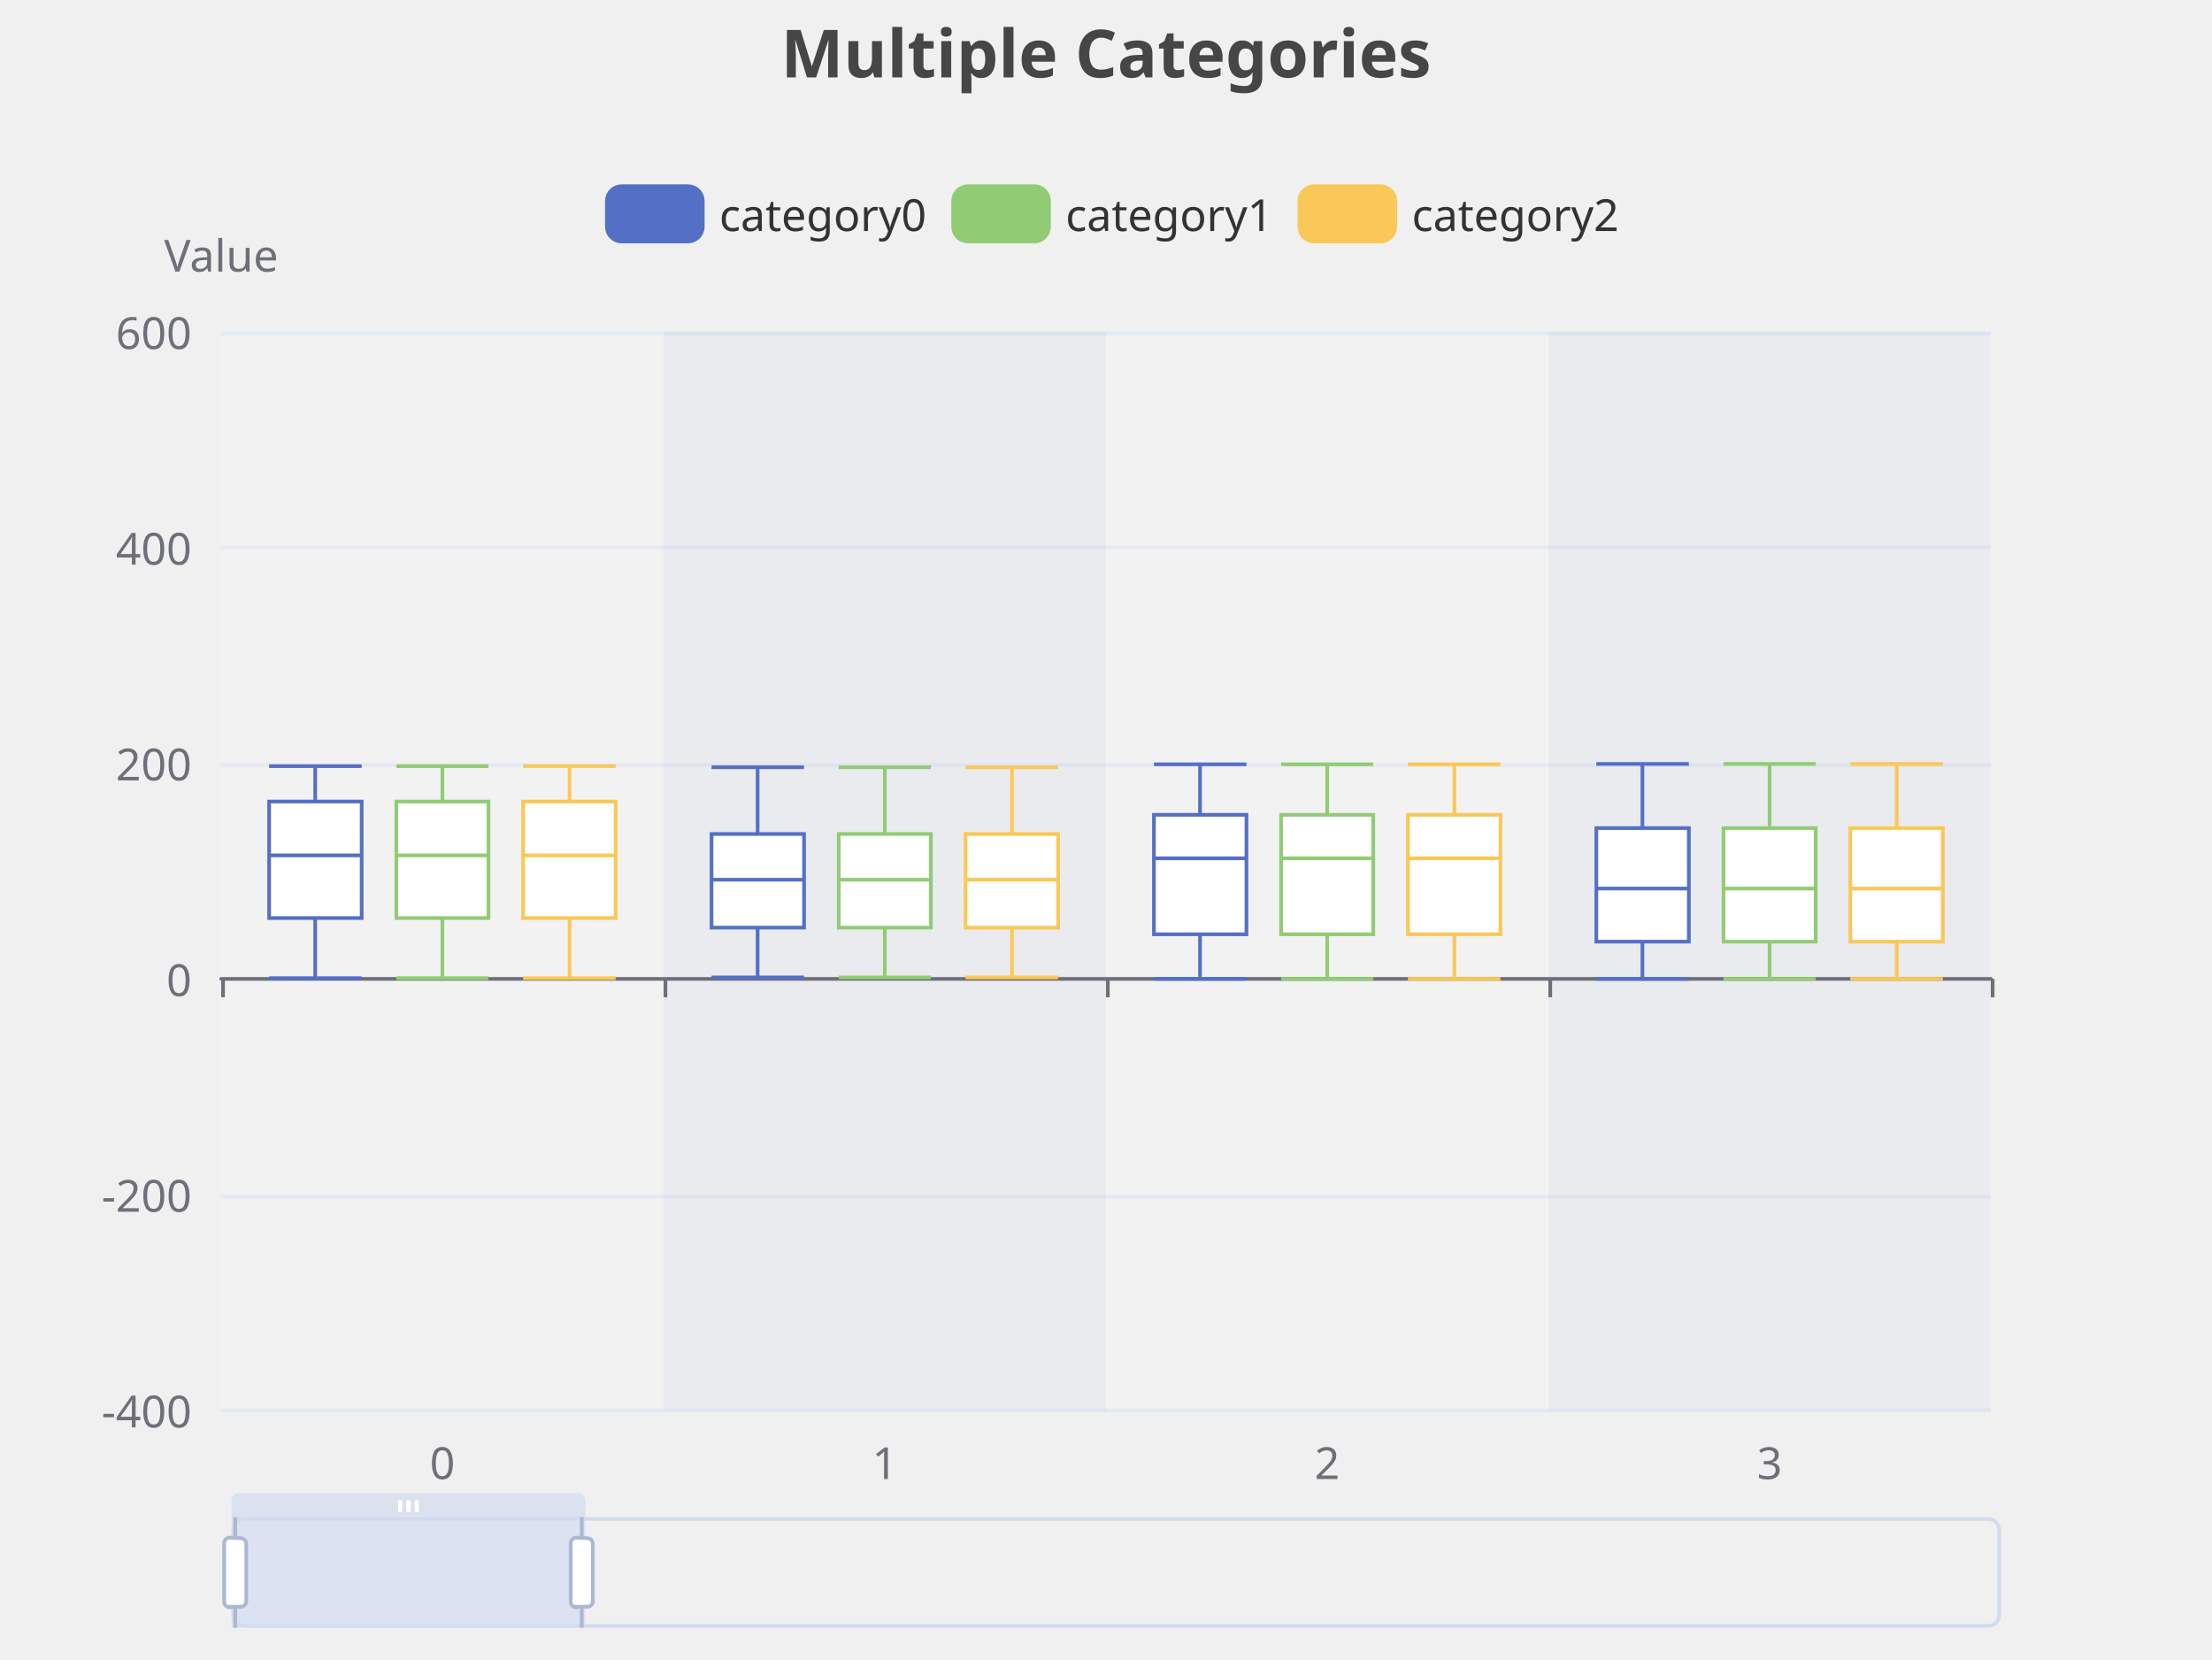
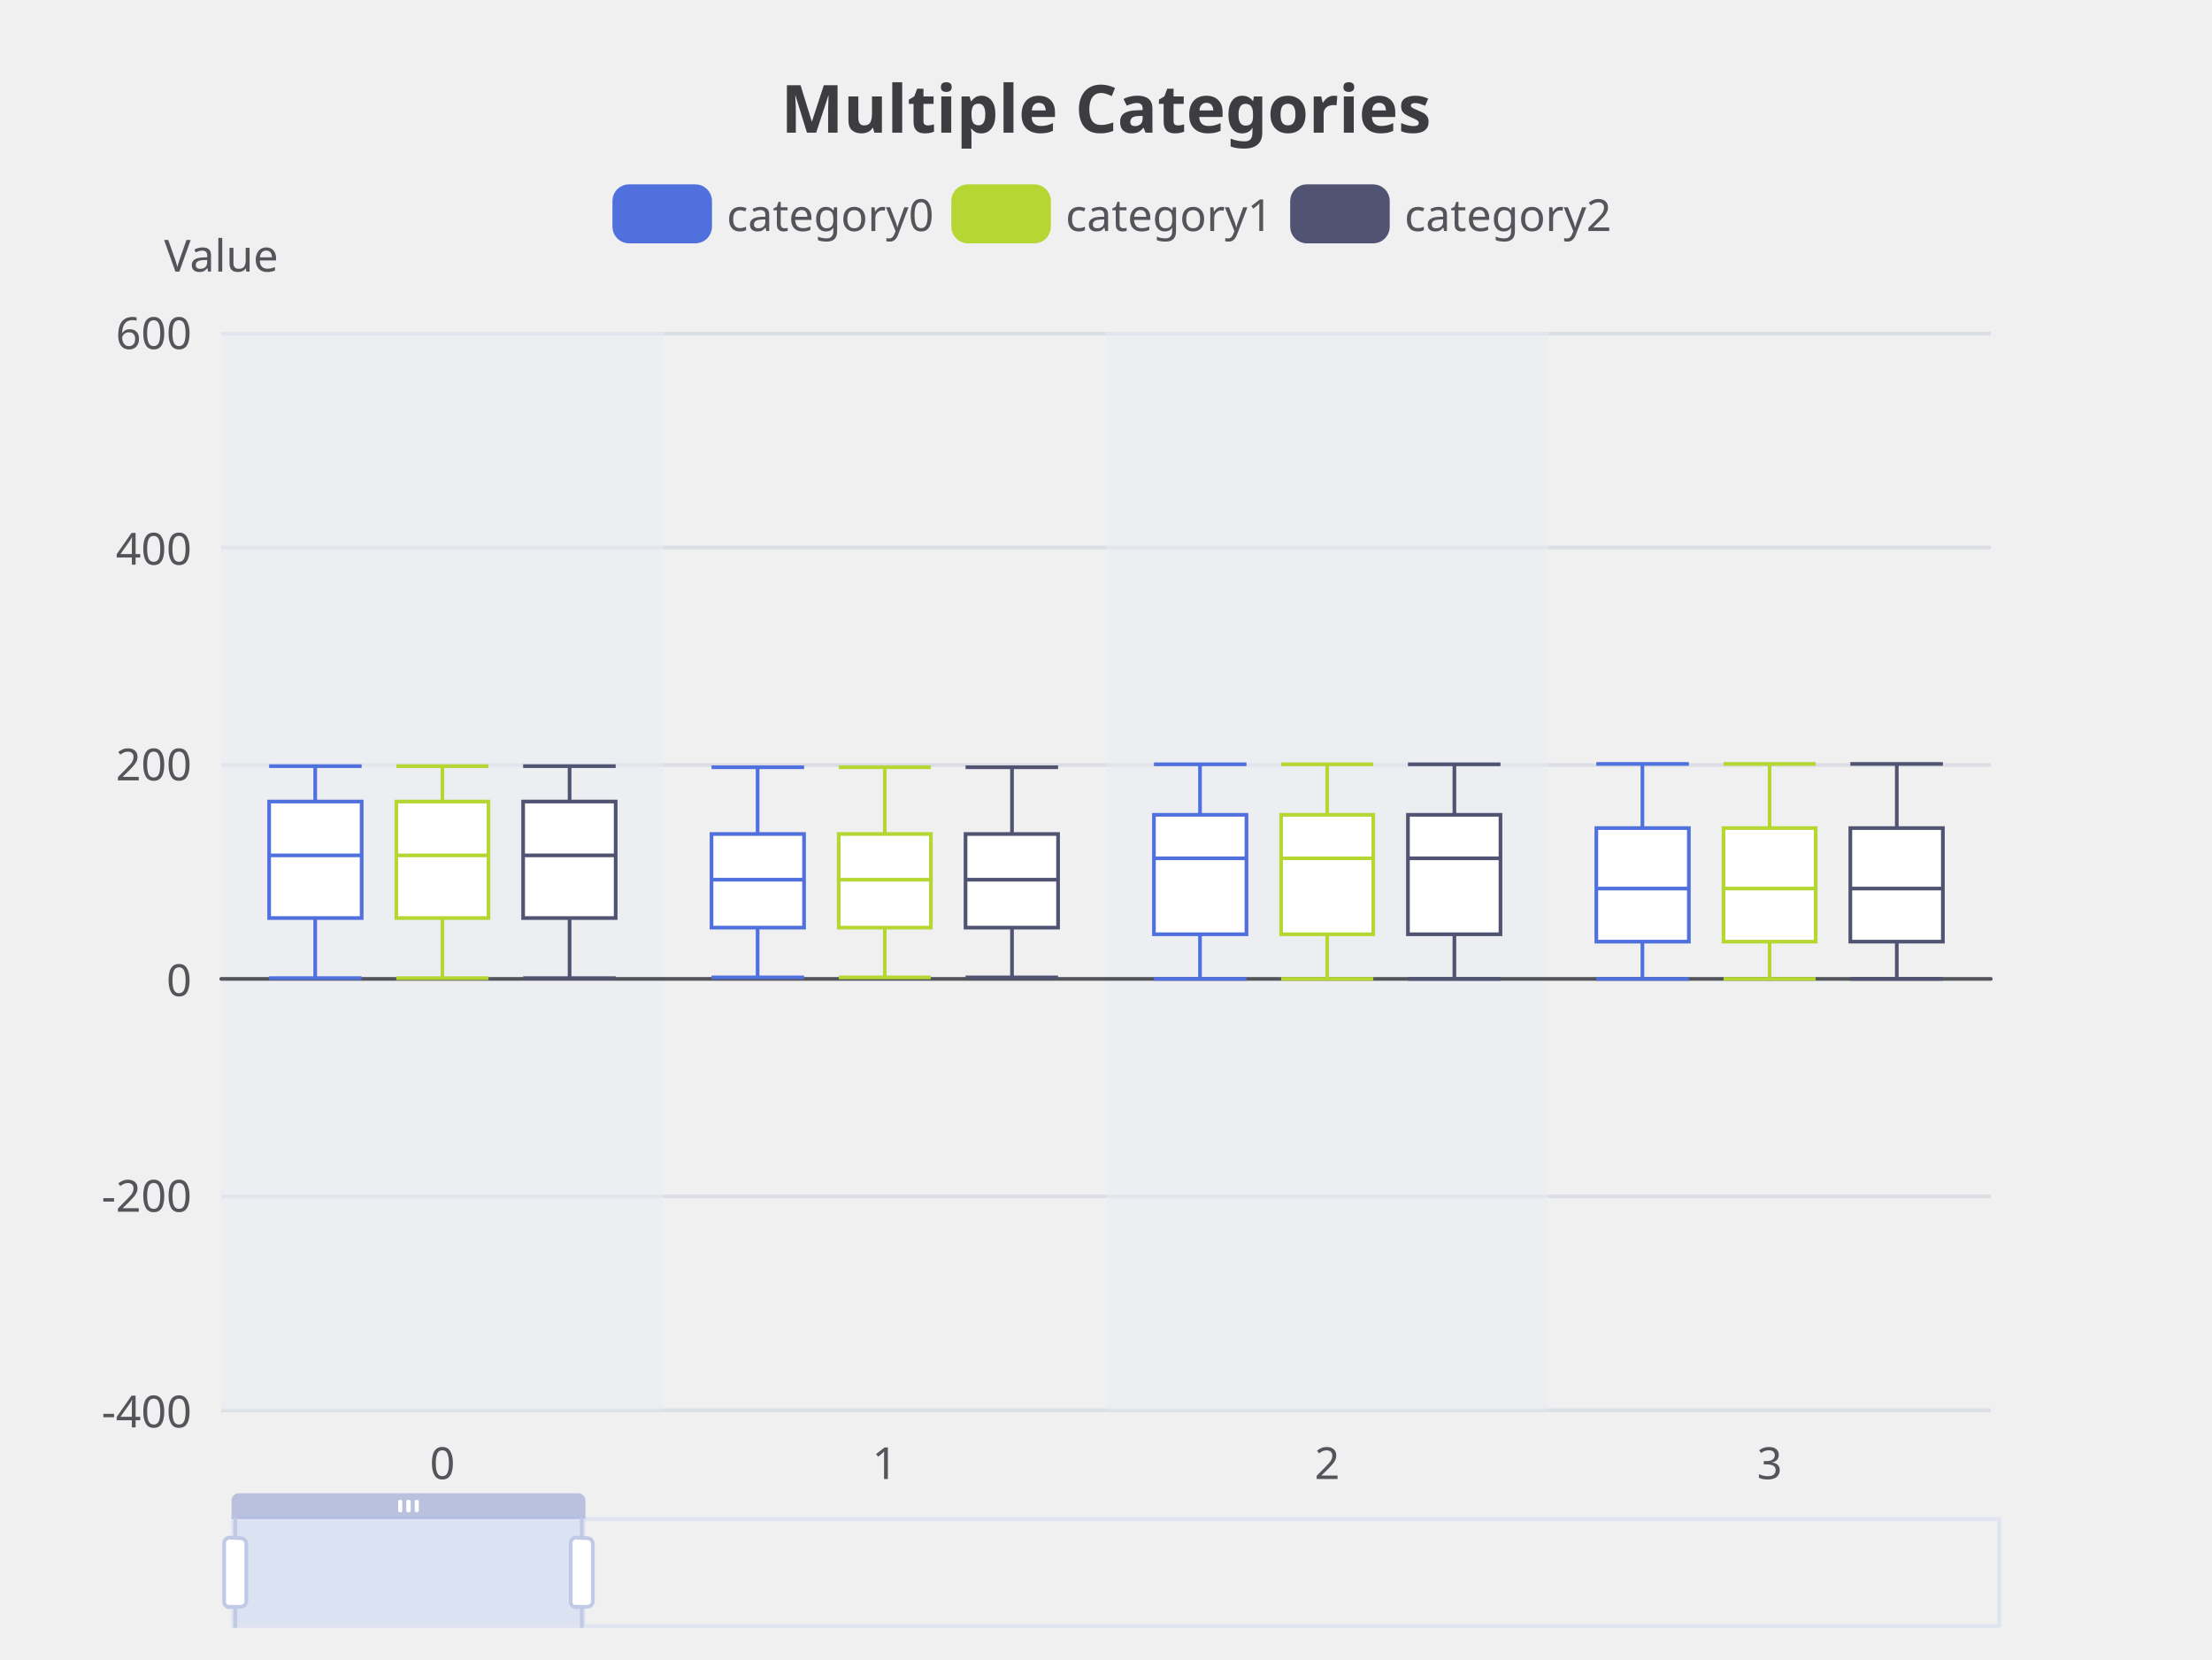
<svg xmlns="http://www.w3.org/2000/svg" width="600" height="450" version="1.1" baseProfile="full" viewBox="0 0 600 450">
  <rect width="600" height="450" x="0" y="0" fill="none" />
-   <path d="M60 382.5L540 382.5" fill="transparent" stroke="#E0E6F1" class="zr13-cls-45" />
-   <path d="M60 324.5L540 324.5" fill="transparent" stroke="#E0E6F1" class="zr13-cls-45" />
-   <path d="M60 265.5L540 265.5" fill="transparent" stroke="#E0E6F1" class="zr13-cls-45" />
-   <path d="M60 207.5L540 207.5" fill="transparent" stroke="#E0E6F1" class="zr13-cls-45" />
-   <path d="M60 148.5L540 148.5" fill="transparent" stroke="#E0E6F1" class="zr13-cls-45" />
-   <path d="M60 90.5L540 90.5" fill="transparent" stroke="#E0E6F1" class="zr13-cls-45" />
-   <path d="M60 90l120 0l0 292.5l-120 0Z" fill="rgb(250,250,250)" fill-opacity="0.2" class="zr13-cls-45" />
-   <path d="M180 90l120 0l0 292.5l-120 0Z" fill="rgb(210,219,238)" fill-opacity="0.2" class="zr13-cls-45" />
-   <path d="M300 90l120 0l0 292.5l-120 0Z" fill="rgb(250,250,250)" fill-opacity="0.2" class="zr13-cls-45" />
-   <path d="M420 90l120 0l0 292.5l-120 0Z" fill="rgb(210,219,238)" fill-opacity="0.2" class="zr13-cls-45" />
-   <text dominant-baseline="central" text-anchor="middle" style="font-size:12px;font-family:sans-serif;" y="-6" transform="translate(60 75)" fill="#6E7079">Value</text>
-   <path d="M60 265.5L540 265.5" fill="transparent" stroke="#6E7079" stroke-linecap="round" class="zr13-cls-45" />
-   <path d="M60.5 265.5L60.5 270.5" fill="transparent" stroke="#6E7079" class="zr13-cls-45" />
-   <path d="M180.5 265.5L180.5 270.5" fill="transparent" stroke="#6E7079" class="zr13-cls-45" />
-   <path d="M300.5 265.5L300.5 270.5" fill="transparent" stroke="#6E7079" class="zr13-cls-45" />
-   <path d="M420.5 265.5L420.5 270.5" fill="transparent" stroke="#6E7079" class="zr13-cls-45" />
-   <path d="M540.5 265.5L540.5 270.5" fill="transparent" stroke="#6E7079" class="zr13-cls-45" />
-   <text dominant-baseline="central" text-anchor="end" style="font-size:12px;font-family:sans-serif;" transform="translate(52 382.5)" fill="#6E7079">-400</text>
-   <text dominant-baseline="central" text-anchor="end" style="font-size:12px;font-family:sans-serif;" transform="translate(52 324)" fill="#6E7079">-200</text>
-   <text dominant-baseline="central" text-anchor="end" style="font-size:12px;font-family:sans-serif;" transform="translate(52 265.5)" fill="#6E7079">0</text>
-   <text dominant-baseline="central" text-anchor="end" style="font-size:12px;font-family:sans-serif;" transform="translate(52 207)" fill="#6E7079">200</text>
-   <text dominant-baseline="central" text-anchor="end" style="font-size:12px;font-family:sans-serif;" transform="translate(52 148.5)" fill="#6E7079">400</text>
-   <text dominant-baseline="central" text-anchor="end" style="font-size:12px;font-family:sans-serif;" transform="translate(52 90)" fill="#6E7079">600</text>
-   <text dominant-baseline="central" text-anchor="middle" style="font-size:12px;font-family:sans-serif;" y="6" transform="translate(120 390.5)" fill="#6E7079">0</text>
-   <text dominant-baseline="central" text-anchor="middle" style="font-size:12px;font-family:sans-serif;" y="6" transform="translate(240 390.5)" fill="#6E7079">1</text>
-   <text dominant-baseline="central" text-anchor="middle" style="font-size:12px;font-family:sans-serif;" y="6" transform="translate(360 390.5)" fill="#6E7079">2</text>
-   <text dominant-baseline="central" text-anchor="middle" style="font-size:12px;font-family:sans-serif;" y="6" transform="translate(480 390.5)" fill="#6E7079">3</text>
-   <path d="M73 249L98.1 249L98.1 217.4L73 217.4ZM85.5 265.3L85.5 249M85.5 207.8L85.5 217.4M73 265.3L98.1 265.3M73 207.8L98.1 207.8M73 232L98.1 232" fill="#fff" stroke="#5470c6" ecmeta_series_index="0" ecmeta_data_index="0" ecmeta_ssr_type="chart" class="zr13-cls-46" />
-   <path d="M193 251.6L218.1 251.6L218.1 226.2L193 226.2ZM205.5 265.1L205.5 251.6M205.5 208.1L205.5 226.2M193 265.1L218.1 265.1M193 208.1L218.1 208.1M193 238.6L218.1 238.6" fill="#fff" stroke="#5470c6" ecmeta_series_index="0" ecmeta_data_index="1" ecmeta_ssr_type="chart" class="zr13-cls-46" />
-   <path d="M313 253.4L338.1 253.4L338.1 221L313 221ZM325.5 265.5L325.5 253.4M325.5 207.3L325.5 221M313 265.5L338.1 265.5M313 207.3L338.1 207.3M313 232.8L338.1 232.8" fill="#fff" stroke="#5470c6" ecmeta_series_index="0" ecmeta_data_index="2" ecmeta_ssr_type="chart" class="zr13-cls-46" />
-   <path d="M433 255.4L458.1 255.4L458.1 224.6L433 224.6ZM445.5 265.5L445.5 255.4M445.5 207.2L445.5 224.6M433 265.5L458.1 265.5M433 207.2L458.1 207.2M433 241L458.1 241" fill="#fff" stroke="#5470c6" ecmeta_series_index="0" ecmeta_data_index="3" ecmeta_ssr_type="chart" class="zr13-cls-46" />
-   <path d="M107.5 249L132.5 249L132.5 217.4L107.5 217.4ZM120 265.3L120 249M120 207.8L120 217.4M107.5 265.3L132.5 265.3M107.5 207.8L132.5 207.8M107.5 232L132.5 232" fill="#fff" stroke="#91cc75" ecmeta_series_index="1" ecmeta_data_index="0" ecmeta_ssr_type="chart" class="zr13-cls-46" />
-   <path d="M227.5 251.6L252.5 251.6L252.5 226.2L227.5 226.2ZM240 265.1L240 251.6M240 208.1L240 226.2M227.5 265.1L252.5 265.1M227.5 208.1L252.5 208.1M227.5 238.6L252.5 238.6" fill="#fff" stroke="#91cc75" ecmeta_series_index="1" ecmeta_data_index="1" ecmeta_ssr_type="chart" class="zr13-cls-46" />
-   <path d="M347.5 253.4L372.5 253.4L372.5 221L347.5 221ZM360 265.5L360 253.4M360 207.3L360 221M347.5 265.5L372.5 265.5M347.5 207.3L372.5 207.3M347.5 232.8L372.5 232.8" fill="#fff" stroke="#91cc75" ecmeta_series_index="1" ecmeta_data_index="2" ecmeta_ssr_type="chart" class="zr13-cls-46" />
-   <path d="M467.5 255.4L492.5 255.4L492.5 224.6L467.5 224.6ZM480 265.5L480 255.4M480 207.2L480 224.6M467.5 265.5L492.5 265.5M467.5 207.2L492.5 207.2M467.5 241L492.5 241" fill="#fff" stroke="#91cc75" ecmeta_series_index="1" ecmeta_data_index="3" ecmeta_ssr_type="chart" class="zr13-cls-46" />
-   <path d="M141.9 249L167 249L167 217.4L141.9 217.4ZM154.5 265.3L154.5 249M154.5 207.8L154.5 217.4M141.9 265.3L167 265.3M141.9 207.8L167 207.8M141.9 232L167 232" fill="#fff" stroke="#fac858" ecmeta_series_index="2" ecmeta_data_index="0" ecmeta_ssr_type="chart" class="zr13-cls-46" />
-   <path d="M261.9 251.6L287 251.6L287 226.2L261.9 226.2ZM274.5 265.1L274.5 251.6M274.5 208.1L274.5 226.2M261.9 265.1L287 265.1M261.9 208.1L287 208.1M261.9 238.6L287 238.6" fill="#fff" stroke="#fac858" ecmeta_series_index="2" ecmeta_data_index="1" ecmeta_ssr_type="chart" class="zr13-cls-46" />
-   <path d="M381.9 253.4L407 253.4L407 221L381.9 221ZM394.5 265.5L394.5 253.4M394.5 207.3L394.5 221M381.9 265.5L407 265.5M381.9 207.3L407 207.3M381.9 232.8L407 232.8" fill="#fff" stroke="#fac858" ecmeta_series_index="2" ecmeta_data_index="2" ecmeta_ssr_type="chart" class="zr13-cls-46" />
-   <path d="M501.9 255.4L527 255.4L527 224.6L501.9 224.6ZM514.5 265.5L514.5 255.4M514.5 207.2L514.5 224.6M501.9 265.5L527 265.5M501.9 207.2L527 207.2M501.9 241L527 241" fill="#fff" stroke="#fac858" ecmeta_series_index="2" ecmeta_data_index="3" ecmeta_ssr_type="chart" class="zr13-cls-46" />
-   <path d="M0 0l480 0l0 30l-480 0Z" transform="matrix(1,0,0,-1,62.8,441.5)" fill="rgb(47,69,84)" fill-opacity="0" class="zr13-cls-45" />
-   <path d="M-5 -5l281.8 0l0 26l-281.8 0Z" transform="translate(164.12 50)" fill="rgb(0,0,0)" fill-opacity="0" stroke="#ccc" stroke-width="0" class="zr13-cls-45" />
-   <path d="M3.5 0L21.5 0A3.5 3.5 0 0 1 25 3.5L25 10.5A3.5 3.5 0 0 1 21.5 14L3.5 14A3.5 3.5 0 0 1 0 10.5L0 3.5A3.5 3.5 0 0 1 3.5 0" transform="translate(165.12 51)" fill="#5470c6" stroke="#5470c6" stroke-width="2" stroke-linecap="butt" stroke-miterlimit="10" ecmeta_series_index="0" ecmeta_data_index="0" ecmeta_ssr_type="legend" ecmeta_silent="true" class="zr13-cls-45" />
-   <text dominant-baseline="central" text-anchor="start" style="font-size:12px;font-family:sans-serif;" x="30" y="7" transform="translate(165.12 51)" fill="#333">category0</text>
-   <path d="M-1 -1l83.9 0l0 16l-83.9 0Z" transform="translate(165.12 51)" fill="transparent" ecmeta_series_index="0" ecmeta_data_index="0" ecmeta_ssr_type="legend" class="zr13-cls-47" />
-   <path d="M3.5 0L21.5 0A3.5 3.5 0 0 1 25 3.5L25 10.5A3.5 3.5 0 0 1 21.5 14L3.5 14A3.5 3.5 0 0 1 0 10.5L0 3.5A3.5 3.5 0 0 1 3.5 0" transform="translate(259.04 51)" fill="#91cc75" stroke="#91cc75" stroke-width="2" stroke-linecap="butt" stroke-miterlimit="10" ecmeta_series_index="1" ecmeta_data_index="1" ecmeta_ssr_type="legend" ecmeta_silent="true" class="zr13-cls-45" />
-   <text dominant-baseline="central" text-anchor="start" style="font-size:12px;font-family:sans-serif;" x="30" y="7" transform="translate(259.04 51)" fill="#333">category1</text>
-   <path d="M-1 -1l83.9 0l0 16l-83.9 0Z" transform="translate(259.04 51)" fill="transparent" ecmeta_series_index="1" ecmeta_data_index="1" ecmeta_ssr_type="legend" class="zr13-cls-47" />
-   <path d="M3.5 0L21.5 0A3.5 3.5 0 0 1 25 3.5L25 10.5A3.5 3.5 0 0 1 21.5 14L3.5 14A3.5 3.5 0 0 1 0 10.5L0 3.5A3.5 3.5 0 0 1 3.5 0" transform="translate(352.96 51)" fill="#fac858" stroke="#fac858" stroke-width="2" stroke-linecap="butt" stroke-miterlimit="10" ecmeta_series_index="2" ecmeta_data_index="2" ecmeta_ssr_type="legend" ecmeta_silent="true" class="zr13-cls-45" />
-   <text dominant-baseline="central" text-anchor="start" style="font-size:12px;font-family:sans-serif;" x="30" y="7" transform="translate(352.96 51)" fill="#333">category2</text>
-   <path d="M-1 -1l83.9 0l0 16l-83.9 0Z" transform="translate(352.96 51)" fill="transparent" ecmeta_series_index="2" ecmeta_data_index="2" ecmeta_ssr_type="legend" class="zr13-cls-47" />
-   <path d="M0 0l480 0l0 30l-480 0Z" transform="matrix(1,0,0,-1,62.8,441.5)" fill="transparent" class="zr13-cls-47" />
+   <path d="M60 382.5L540 382.5" fill="none" pointer-events="visible" stroke="#dbdee4" class="zr13-cls-45" />
+   <path d="M60 324.5L540 324.5" fill="none" pointer-events="visible" stroke="#dbdee4" class="zr13-cls-45" />
+   <path d="M60 265.5L540 265.5" fill="none" pointer-events="visible" stroke="#dbdee4" class="zr13-cls-45" />
+   <path d="M60 207.5L540 207.5" fill="none" pointer-events="visible" stroke="#dbdee4" class="zr13-cls-45" />
+   <path d="M60 148.5L540 148.5" fill="none" pointer-events="visible" stroke="#dbdee4" class="zr13-cls-45" />
+   <path d="M60 90.5L540 90.5" fill="none" pointer-events="visible" stroke="#dbdee4" class="zr13-cls-45" />
+   <path d="M60 90l120 0l0 292.5l-120 0Z" fill="rgb(234,237,245)" fill-opacity="0.5" class="zr13-cls-45" />
+   <path d="M180 90l120 0l0 292.5l-120 0Z" fill="rgb(255,255,255)" fill-opacity="0" class="zr13-cls-45" />
+   <path d="M300 90l120 0l0 292.5l-120 0Z" fill="rgb(234,237,245)" fill-opacity="0.5" class="zr13-cls-45" />
+   <path d="M420 90l120 0l0 292.5l-120 0Z" fill="rgb(255,255,255)" fill-opacity="0" class="zr13-cls-45" />
+   <text dominant-baseline="central" text-anchor="middle" style="font-size:12px;font-family:sans-serif;" y="-6" transform="translate(60 75)" fill="#54555a">Value</text>
+   <path d="M60 265.5L540 265.5" fill="none" pointer-events="visible" stroke="#54555a" stroke-linecap="round" class="zr13-cls-45" />
+   <text dominant-baseline="central" text-anchor="end" style="font-size:12px;font-family:sans-serif;" transform="translate(52 382.5)" fill="#54555a">-400</text>
+   <text dominant-baseline="central" text-anchor="end" style="font-size:12px;font-family:sans-serif;" transform="translate(52 324)" fill="#54555a">-200</text>
+   <text dominant-baseline="central" text-anchor="end" style="font-size:12px;font-family:sans-serif;" transform="translate(52 265.5)" fill="#54555a">0</text>
+   <text dominant-baseline="central" text-anchor="end" style="font-size:12px;font-family:sans-serif;" transform="translate(52 207)" fill="#54555a">200</text>
+   <text dominant-baseline="central" text-anchor="end" style="font-size:12px;font-family:sans-serif;" transform="translate(52 148.5)" fill="#54555a">400</text>
+   <text dominant-baseline="central" text-anchor="end" style="font-size:12px;font-family:sans-serif;" transform="translate(52 90)" fill="#54555a">600</text>
+   <text dominant-baseline="central" text-anchor="middle" style="font-size:12px;font-family:sans-serif;" y="6" transform="translate(120 390.5)" fill="#54555a">0</text>
+   <text dominant-baseline="central" text-anchor="middle" style="font-size:12px;font-family:sans-serif;" y="6" transform="translate(240 390.5)" fill="#54555a">1</text>
+   <text dominant-baseline="central" text-anchor="middle" style="font-size:12px;font-family:sans-serif;" y="6" transform="translate(360 390.5)" fill="#54555a">2</text>
+   <text dominant-baseline="central" text-anchor="middle" style="font-size:12px;font-family:sans-serif;" y="6" transform="translate(480 390.5)" fill="#54555a">3</text>
+   <path d="M73 249L98.1 249L98.1 217.4L73 217.4ZM85.5 265.3L85.5 249M85.5 207.8L85.5 217.4M73 265.3L98.1 265.3M73 207.8L98.1 207.8M73 232L98.1 232" fill="#fff" stroke="#5070dd" ecmeta_series_index="0" ecmeta_data_index="0" ecmeta_ssr_type="chart" class="zr13-cls-46" />
+   <path d="M193 251.6L218.1 251.6L218.1 226.2L193 226.2ZM205.5 265.1L205.5 251.6M205.5 208.1L205.5 226.2M193 265.1L218.1 265.1M193 208.1L218.1 208.1M193 238.6L218.1 238.6" fill="#fff" stroke="#5070dd" ecmeta_series_index="0" ecmeta_data_index="1" ecmeta_ssr_type="chart" class="zr13-cls-46" />
+   <path d="M313 253.4L338.1 253.4L338.1 221L313 221ZM325.5 265.5L325.5 253.4M325.5 207.3L325.5 221M313 265.5L338.1 265.5M313 207.3L338.1 207.3M313 232.8L338.1 232.8" fill="#fff" stroke="#5070dd" ecmeta_series_index="0" ecmeta_data_index="2" ecmeta_ssr_type="chart" class="zr13-cls-46" />
+   <path d="M433 255.4L458.1 255.4L458.1 224.6L433 224.6ZM445.5 265.5L445.5 255.4M445.5 207.2L445.5 224.6M433 265.5L458.1 265.5M433 207.2L458.1 207.2M433 241L458.1 241" fill="#fff" stroke="#5070dd" ecmeta_series_index="0" ecmeta_data_index="3" ecmeta_ssr_type="chart" class="zr13-cls-46" />
+   <path d="M107.5 249L132.5 249L132.5 217.4L107.5 217.4ZM120 265.3L120 249M120 207.8L120 217.4M107.5 265.3L132.5 265.3M107.5 207.8L132.5 207.8M107.5 232L132.5 232" fill="#fff" stroke="#b6d634" ecmeta_series_index="1" ecmeta_data_index="0" ecmeta_ssr_type="chart" class="zr13-cls-46" />
+   <path d="M227.5 251.6L252.5 251.6L252.5 226.2L227.5 226.2ZM240 265.1L240 251.6M240 208.1L240 226.2M227.5 265.1L252.5 265.1M227.5 208.1L252.5 208.1M227.5 238.6L252.5 238.6" fill="#fff" stroke="#b6d634" ecmeta_series_index="1" ecmeta_data_index="1" ecmeta_ssr_type="chart" class="zr13-cls-46" />
+   <path d="M347.5 253.4L372.5 253.4L372.5 221L347.5 221ZM360 265.5L360 253.4M360 207.3L360 221M347.5 265.5L372.5 265.5M347.5 207.3L372.5 207.3M347.5 232.8L372.5 232.8" fill="#fff" stroke="#b6d634" ecmeta_series_index="1" ecmeta_data_index="2" ecmeta_ssr_type="chart" class="zr13-cls-46" />
+   <path d="M467.5 255.4L492.5 255.4L492.5 224.6L467.5 224.6ZM480 265.5L480 255.4M480 207.2L480 224.6M467.5 265.5L492.5 265.5M467.5 207.2L492.5 207.2M467.5 241L492.5 241" fill="#fff" stroke="#b6d634" ecmeta_series_index="1" ecmeta_data_index="3" ecmeta_ssr_type="chart" class="zr13-cls-46" />
+   <path d="M141.9 249L167 249L167 217.4L141.9 217.4ZM154.5 265.3L154.5 249M154.5 207.8L154.5 217.4M141.9 265.3L167 265.3M141.9 207.8L167 207.8M141.9 232L167 232" fill="#fff" stroke="#505372" ecmeta_series_index="2" ecmeta_data_index="0" ecmeta_ssr_type="chart" class="zr13-cls-46" />
+   <path d="M261.9 251.6L287 251.6L287 226.2L261.9 226.2ZM274.5 265.1L274.5 251.6M274.5 208.1L274.5 226.2M261.9 265.1L287 265.1M261.9 208.1L287 208.1M261.9 238.6L287 238.6" fill="#fff" stroke="#505372" ecmeta_series_index="2" ecmeta_data_index="1" ecmeta_ssr_type="chart" class="zr13-cls-46" />
+   <path d="M381.9 253.4L407 253.4L407 221L381.9 221ZM394.5 265.5L394.5 253.4M394.5 207.3L394.5 221M381.9 265.5L407 265.5M381.9 207.3L407 207.3M381.9 232.8L407 232.8" fill="#fff" stroke="#505372" ecmeta_series_index="2" ecmeta_data_index="2" ecmeta_ssr_type="chart" class="zr13-cls-46" />
+   <path d="M501.9 255.4L527 255.4L527 224.6L501.9 224.6ZM514.5 265.5L514.5 255.4M514.5 207.2L514.5 224.6M501.9 265.5L527 265.5M501.9 207.2L527 207.2M501.9 241L527 241" fill="#fff" stroke="#505372" ecmeta_series_index="2" ecmeta_data_index="3" ecmeta_ssr_type="chart" class="zr13-cls-46" />
+   <path d="M0 0l480 0l0 30l-480 0Z" transform="matrix(1,0,0,-1,62.8,441.5)" fill="rgb(0,0,0)" fill-opacity="0" class="zr13-cls-45" />
+   <path d="M-5 -5l277.8 0l0 26l-277.8 0Z" transform="translate(166.12 50)" fill="rgb(0,0,0)" fill-opacity="0" stroke="#b7b9be" stroke-width="0" class="zr13-cls-45" />
+   <path d="M3.5 0L21.5 0A3.5 3.5 0 0 1 25 3.5L25 10.5A3.5 3.5 0 0 1 21.5 14L3.5 14A3.5 3.5 0 0 1 0 10.5L0 3.5A3.5 3.5 0 0 1 3.5 0Z" transform="translate(167.12 51)" fill="#5070dd" stroke="#5070dd" stroke-width="2" stroke-linecap="butt" stroke-miterlimit="10" ecmeta_series_index="0" ecmeta_data_index="0" ecmeta_ssr_type="legend" ecmeta_silent="true" class="zr13-cls-45" />
+   <text dominant-baseline="central" text-anchor="start" style="font-size:12px;font-family:sans-serif;" x="30" y="7" transform="translate(167.12 51)" fill="#54555a">category0</text>
+   <path d="M-1 -1l83.9 0l0 16l-83.9 0Z" transform="translate(167.12 51)" fill="none" pointer-events="visible" ecmeta_series_index="0" ecmeta_data_index="0" ecmeta_ssr_type="legend" class="zr13-cls-47" />
+   <path d="M3.5 0L21.5 0A3.5 3.5 0 0 1 25 3.5L25 10.5A3.5 3.5 0 0 1 21.5 14L3.5 14A3.5 3.5 0 0 1 0 10.5L0 3.5A3.5 3.5 0 0 1 3.5 0Z" transform="translate(259.04 51)" fill="#b6d634" stroke="#b6d634" stroke-width="2" stroke-linecap="butt" stroke-miterlimit="10" ecmeta_series_index="1" ecmeta_data_index="1" ecmeta_ssr_type="legend" ecmeta_silent="true" class="zr13-cls-45" />
+   <text dominant-baseline="central" text-anchor="start" style="font-size:12px;font-family:sans-serif;" x="30" y="7" transform="translate(259.04 51)" fill="#54555a">category1</text>
+   <path d="M-1 -1l83.9 0l0 16l-83.9 0Z" transform="translate(259.04 51)" fill="none" pointer-events="visible" ecmeta_series_index="1" ecmeta_data_index="1" ecmeta_ssr_type="legend" class="zr13-cls-47" />
+   <path d="M3.5 0L21.5 0A3.5 3.5 0 0 1 25 3.5L25 10.5A3.5 3.5 0 0 1 21.5 14L3.5 14A3.5 3.5 0 0 1 0 10.5L0 3.5A3.5 3.5 0 0 1 3.5 0Z" transform="translate(350.96 51)" fill="#505372" stroke="#505372" stroke-width="2" stroke-linecap="butt" stroke-miterlimit="10" ecmeta_series_index="2" ecmeta_data_index="2" ecmeta_ssr_type="legend" ecmeta_silent="true" class="zr13-cls-45" />
+   <text dominant-baseline="central" text-anchor="start" style="font-size:12px;font-family:sans-serif;" x="30" y="7" transform="translate(350.96 51)" fill="#54555a">category2</text>
+   <path d="M-1 -1l83.9 0l0 16l-83.9 0Z" transform="translate(350.96 51)" fill="none" pointer-events="visible" ecmeta_series_index="2" ecmeta_data_index="2" ecmeta_ssr_type="legend" class="zr13-cls-47" />
+   <path d="M0 0l480 0l0 30l-480 0Z" transform="matrix(1,0,0,-1,62.8,441.5)" fill="none" pointer-events="visible" class="zr13-cls-47" />
  <path d="M0 0l96 0l0 30l-96 0Z" transform="matrix(1,0,0,-1,62.8,441.5)" fill="rgb(135,175,255)" fill-opacity="0.2" class="zr13-cls-45" />
-   <path d="M3.5 0.5L476.5 0.5A3 3 0 0 1 479.5 3.5L479.5 26.5A3 3 0 0 1 476.5 29.5L3.5 29.5A3 3 0 0 1 0.5 26.5L0.5 3.5A3 3 0 0 1 3.5 0.5" transform="matrix(1,0,0,-1,62.8,441.5)" fill="rgb(0,0,0)" fill-opacity="0" stroke="#d2dbee" class="zr13-cls-45" />
-   <path d="M0 29.5L96 29.5L96 34.5A2 2 0 0 1 94 36.5L2 36.5A2 2 0 0 1 0 34.5L0 29.5" transform="matrix(1,0,0,-1,62.8,441.5)" fill="#D2DBEE" fill-opacity="0.7" class="zr13-cls-45" />
+   <path d="M0.5 0.5l479 0l0 29l-479 0Z" transform="matrix(1,0,0,-1,62.8,441.5)" fill="rgb(0,0,0)" fill-opacity="0" stroke="#e0e4f2" class="zr13-cls-45" />
+   <path d="M0 29.5L96 29.5L96 34.5A2 2 0 0 1 94 36.5L2 36.5A2 2 0 0 1 0 34.5L0 29.5Z" transform="matrix(1,0,0,-1,62.8,441.5)" fill="#8292cc" fill-opacity="0.5" class="zr13-cls-45" />
  <path d="M-2.2 -1.7C-1.9 -1.7 -1.7 -1.5 -1.7 -1.1L-1.7 1.1C-1.7 1.5 -1.9 1.7 -2.2 1.7C-2.6 1.7 -2.8 1.5 -2.8 1.1L-2.8 -1.1C-2.8 -1.5 -2.6 -1.7 -2.2 -1.7ZM0 -1.7C0.4 -1.7 0.6 -1.5 0.6 -1.1L0.6 1.1C0.6 1.5 0.4 1.7 0 1.7C-0.4 1.7 -0.6 1.5 -0.6 1.1L-0.6 -1.1C-0.6 -1.5 -0.4 -1.7 0 -1.7ZM2.2 -1.7C2.6 -1.7 2.8 -1.5 2.8 -1.1L2.8 1.1C2.8 1.5 2.6 1.7 2.2 1.7C1.9 1.7 1.7 1.5 1.7 1.1L1.7 -1.1C1.7 -1.5 1.9 -1.7 2.2 -1.7Z" transform="matrix(1,0,0,-1,110.8,408.5)" fill="#fff" class="zr13-cls-45" />
-   <path d="M0 1.63L0 2M0 0L0 0.38M-0.1 0.38L0.1 0.38A0.1 0.1 0 0 1 0.2 0.47L0.2 1.52A0.1 0.1 0 0 1 0.1 1.62L-0.1 1.63A0.1 0.1 0 0 1 -0.2 1.52L-0.2 0.47A0.1 0.1 0 0 1 -0.1 0.37Z" transform="matrix(15,0,0,-15,63.8,441.5)" fill="#fff" stroke="#ACB8D1" stroke-width="0.067" class="zr13-cls-48" />
-   <path d="M0 1.63L0 2M0 0L0 0.38M-0.1 0.38L0.1 0.38A0.1 0.1 0 0 1 0.2 0.47L0.2 1.52A0.1 0.1 0 0 1 0.1 1.62L-0.1 1.63A0.1 0.1 0 0 1 -0.2 1.52L-0.2 0.47A0.1 0.1 0 0 1 -0.1 0.37Z" transform="matrix(15,0,0,-15,157.8,441.5)" fill="#fff" stroke="#ACB8D1" stroke-width="0.067" class="zr13-cls-48" />
-   <path d="M-82.2 -5l164.4 0l0 28l-164.4 0Z" transform="translate(300 5)" fill="rgb(0,0,0)" fill-opacity="0" stroke="#ccc" stroke-width="0" class="zr13-cls-45" />
-   <text dominant-baseline="central" text-anchor="middle" style="font-size:18px;font-family:sans-serif;font-weight:bold;" xml:space="preserve" y="9" transform="translate(300 5)" fill="#464646">Multiple Categories</text>
+   <path d="M0 1.63L0 2M0 0L0 0.38M-0.1 0.38L0.1 0.38A0.1 0.1 0 0 1 0.2 0.47L0.2 1.52A0.1 0.1 0 0 1 0.1 1.62L-0.1 1.63A0.1 0.1 0 0 1 -0.2 1.52L-0.2 0.47A0.1 0.1 0 0 1 -0.1 0.37Z" transform="matrix(15,0,0,-15,63.8,441.5)" fill="#fff" stroke="#c0c9e6" stroke-width="0.067" class="zr13-cls-48" />
+   <path d="M0 1.63L0 2M0 0L0 0.38M-0.1 0.38L0.1 0.38A0.1 0.1 0 0 1 0.2 0.47L0.2 1.52A0.1 0.1 0 0 1 0.1 1.62L-0.1 1.63A0.1 0.1 0 0 1 -0.2 1.52L-0.2 0.47A0.1 0.1 0 0 1 -0.1 0.37Z" transform="matrix(15,0,0,-15,157.8,441.5)" fill="#fff" stroke="#c0c9e6" stroke-width="0.067" class="zr13-cls-48" />
+   <path d="M-82.2 -5l164.4 0l0 28l-164.4 0Z" transform="translate(300 20)" fill="rgb(0,0,0)" fill-opacity="0" stroke="#3c3c41" stroke-width="0" class="zr13-cls-45" />
+   <text dominant-baseline="central" text-anchor="middle" style="font-size:18px;font-family:sans-serif;font-weight:bold;" xml:space="preserve" y="9" transform="translate(300 20)" fill="#3c3c41">Multiple Categories</text>
  <style>
.zr13-cls-45:hover {
pointer-events:none;
}
.zr13-cls-46:hover {
cursor:pointer;
fill:rgba(255,255,255,1);
stroke-width:2;
}
.zr13-cls-47:hover {
cursor:pointer;
fill:rgba(0,0,0,0);
}
.zr13-cls-48:hover {
cursor:pointer;
fill:rgba(255,255,255,1);
- stroke:#8FB0F7;
+ stroke:#8292cc;
}



</style>
</svg>
